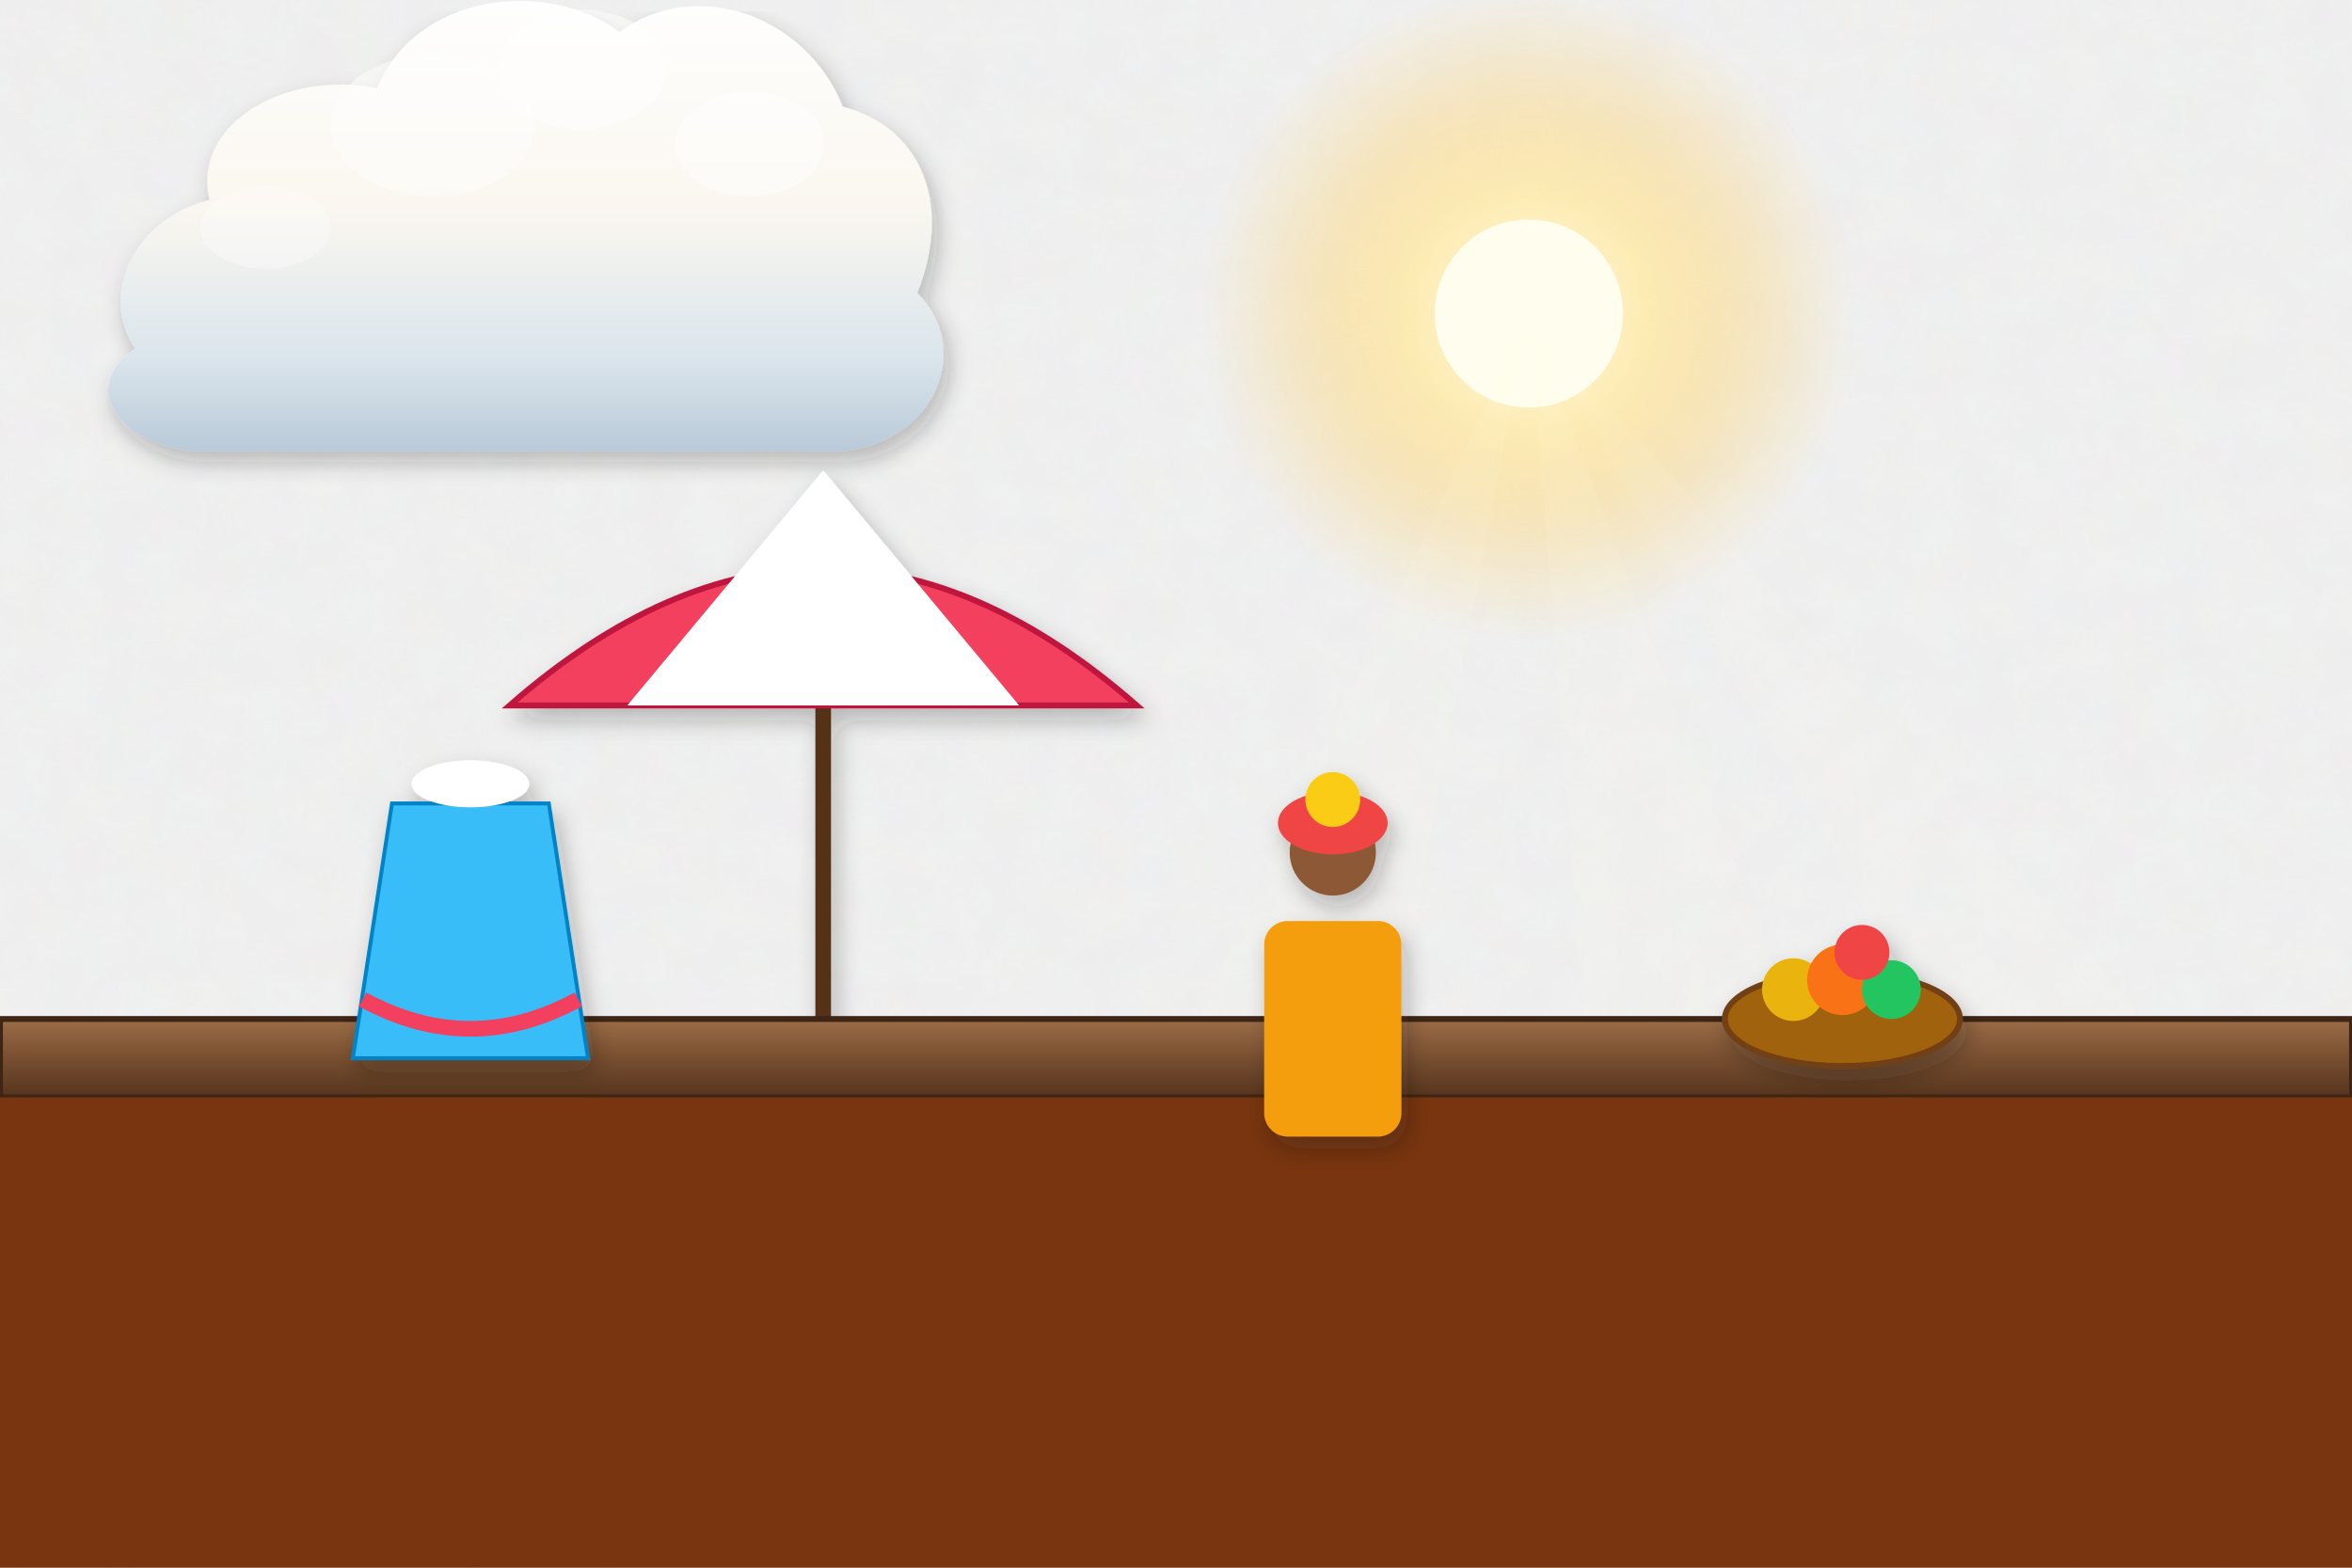
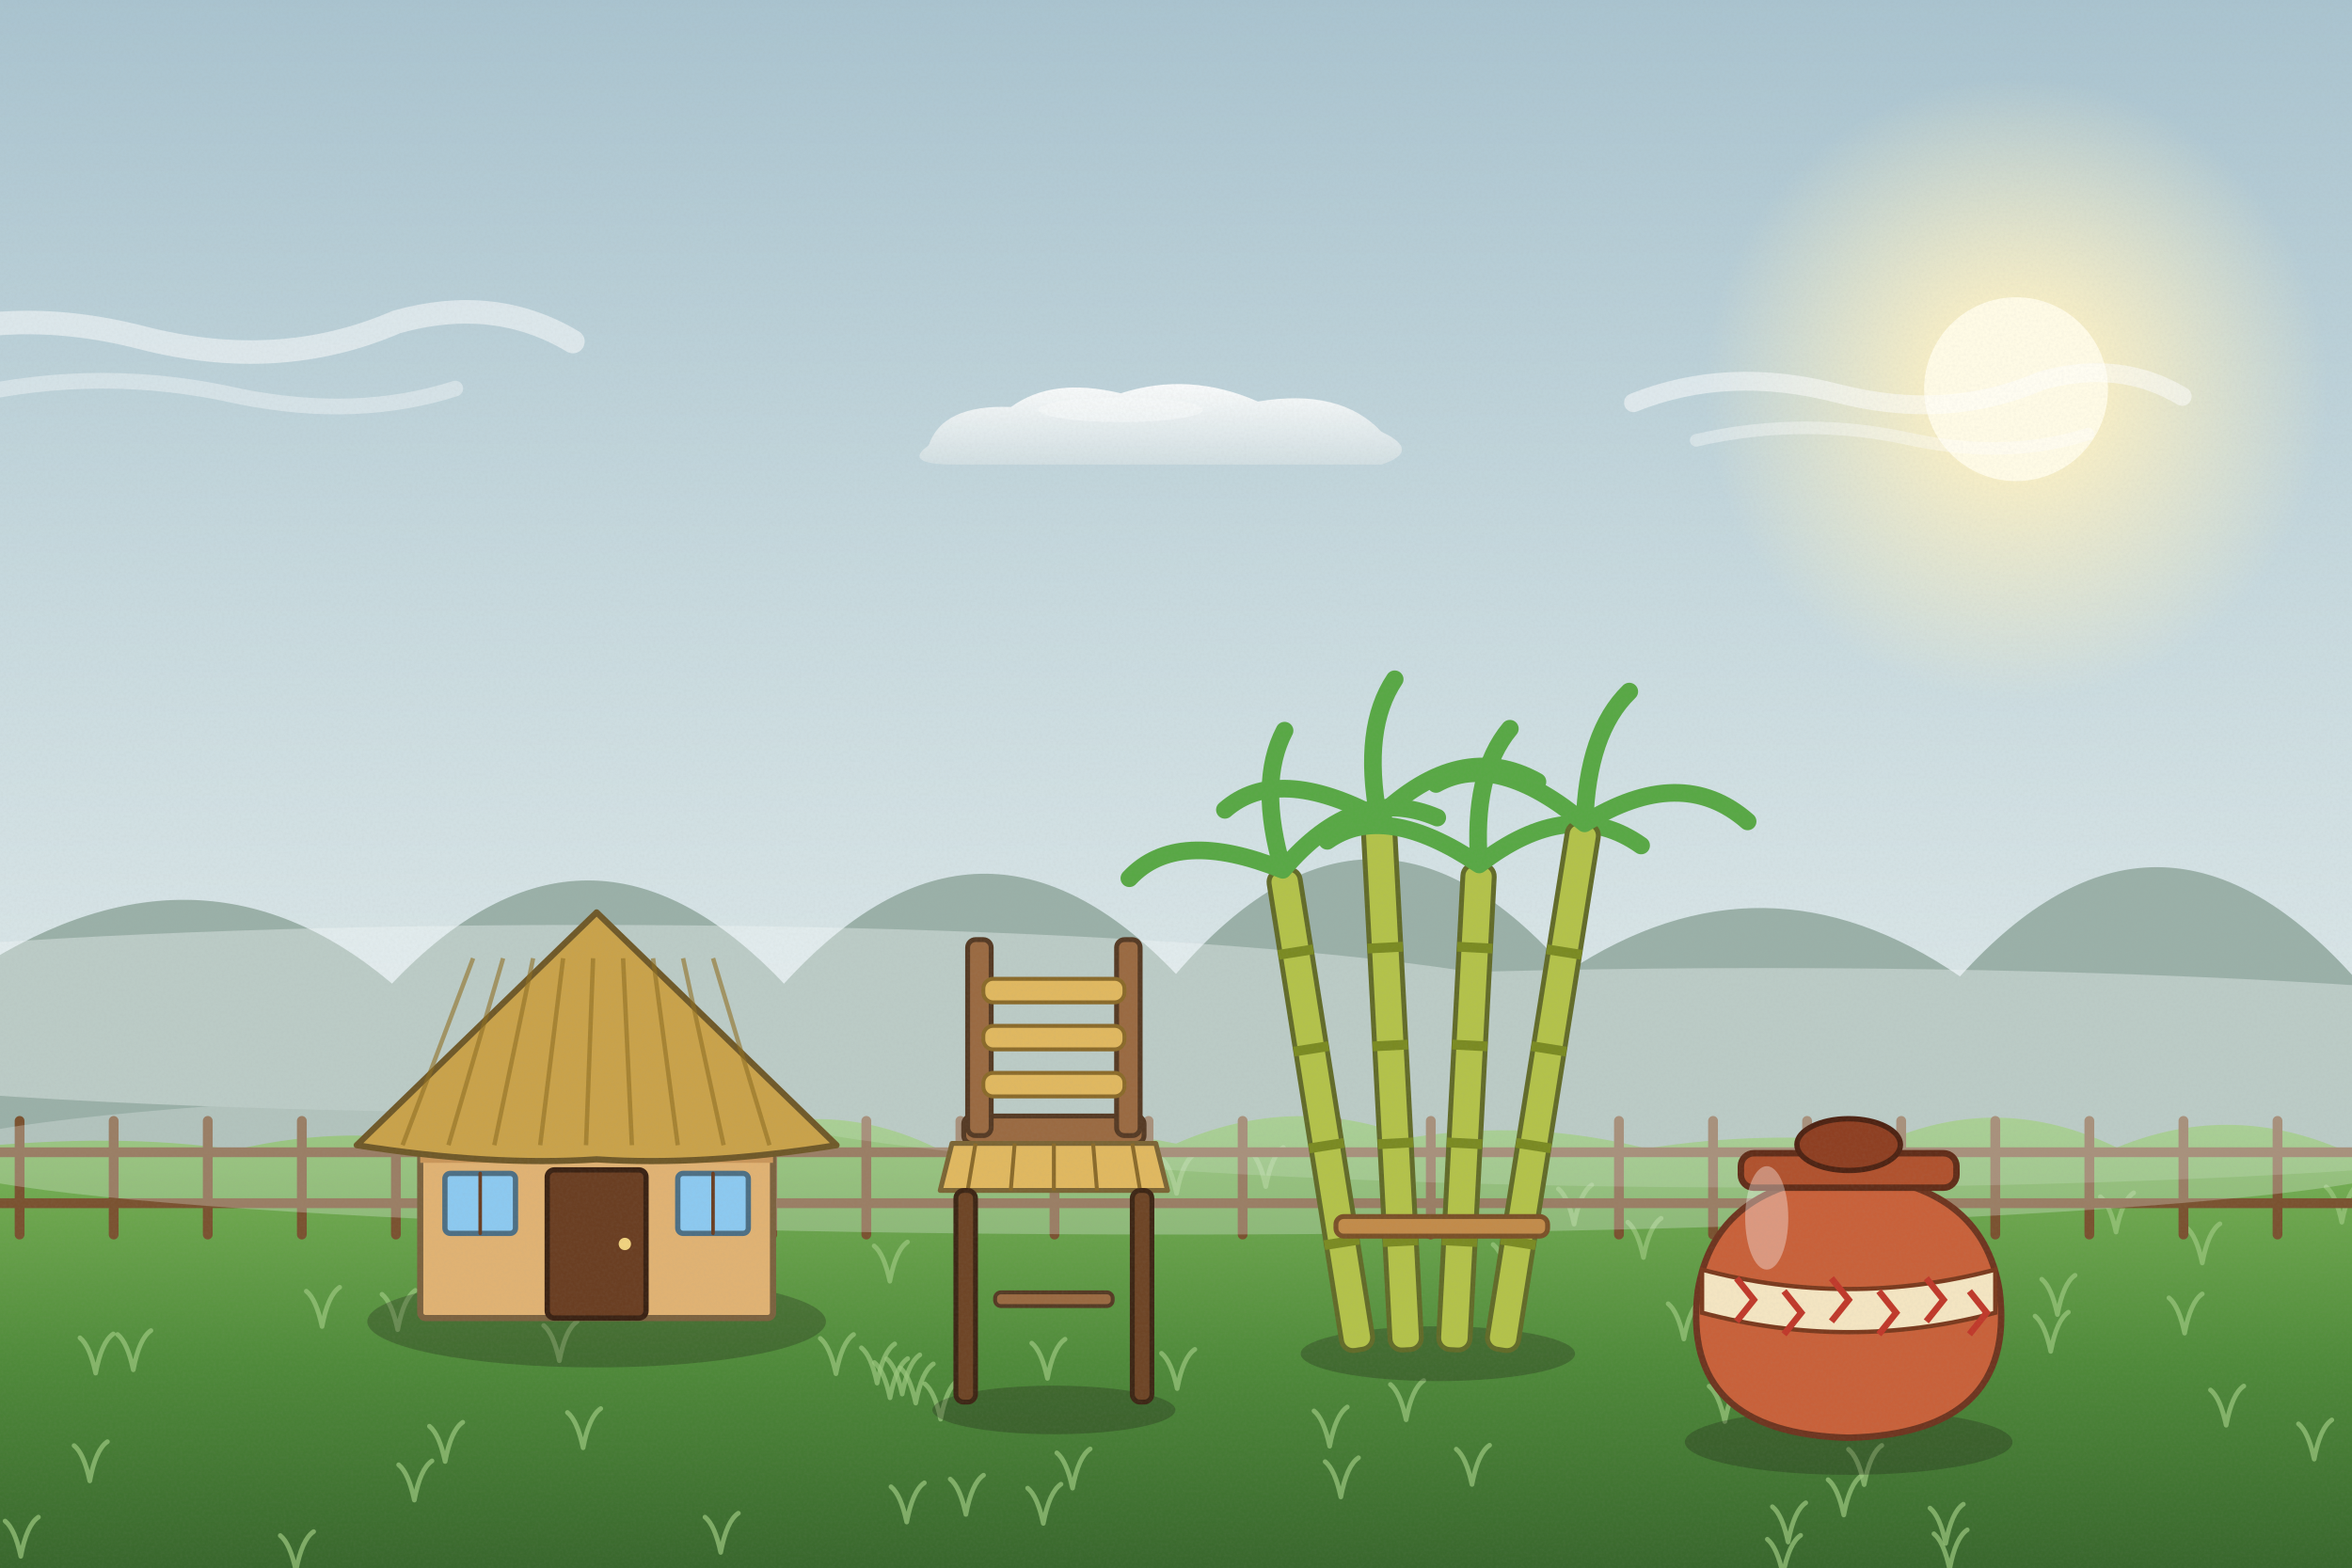
<svg xmlns="http://www.w3.org/2000/svg" viewBox="0 0 1200 800" width="1200" height="800">
  <defs>
-     <filter id="ghibliPaper" x="0%" y="0%" width="100%" height="100%">
-       <feTurbulence type="fractalNoise" baseFrequency="0.04" numOctaves="3" result="noise" seed="42" />
-       <feColorMatrix type="matrix" values="1 0 0 0 0  0 1 0 0 0  0 0 1 0 0  0 0 0 0.035 0" in="noise" result="coloredNoise" />
-       <feComposite operator="in" in2="SourceGraphic" />
+     <linearGradient id="woodTone" x1="0" y1="0" x2="1" y2="0">
+       <stop offset="0" stop-color="#a77649" />
+       <stop offset=".5" stop-color="#7d5231" />
+       <stop offset="1" stop-color="#5a381e" />
+     </linearGradient>
+     <linearGradient id="stoneTone" x1="0" y1="0" x2="0" y2="1">
+       <stop offset="0" stop-color="#c5beb3" />
+       <stop offset="1" stop-color="#7c7468" />
+     </linearGradient>
+     <filter id="softShadow" x="-20%" y="-20%" width="140%" height="140%">
+       <feDropShadow dx="2" dy="5" stdDeviation="4" flood-color="#1b1a14" flood-opacity=".25" />
    </filter>
-     <filter id="softGlow" x="-20%" y="-20%" width="140%" height="140%">
-       <feGaussianBlur stdDeviation="8" result="blur" />
-       <feComposite in="SourceGraphic" in2="blur" operator="over" />
+     <filter id="grain" x="0" y="0" width="100%" height="100%">
+       <feTurbulence type="fractalNoise" baseFrequency=".7" numOctaves="2" seed="11" />
+       <feColorMatrix type="matrix" values="0 0 0 0 .34  0 0 0 0 .34  0 0 0 0 .32  0 0 0 .22 -.07" />
    </filter>
-     <filter id="dropShadow" x="-20%" y="-20%" width="140%" height="140%">
-       <feDropShadow dx="3" dy="6" stdDeviation="6" flood-color="#141e28" flood-opacity="0.28" />
-     </filter>
-     <linearGradient id="skyDay" x1="0" y1="0" x2="0" y2="1">
-       <stop offset="0%" stop-color="#236ca7" />
-       <stop offset="35%" stop-color="#5fa3d6" />
-       <stop offset="70%" stop-color="#b8e1f2" />
-       <stop offset="100%" stop-color="#fdf3dc" />
-     </linearGradient>
-     <linearGradient id="skySunset" x1="0" y1="0" x2="0" y2="1">
-       <stop offset="0%" stop-color="#31396b" />
-       <stop offset="35%" stop-color="#73507b" />
-       <stop offset="65%" stop-color="#cb6b5c" />
-       <stop offset="85%" stop-color="#f29e5a" />
-       <stop offset="100%" stop-color="#fedaa2" />
-     </linearGradient>
-     <linearGradient id="skyDusk" x1="0" y1="0" x2="0" y2="1">
-       <stop offset="0%" stop-color="#121832" />
-       <stop offset="40%" stop-color="#262f56" />
-       <stop offset="70%" stop-color="#4e3d64" />
-       <stop offset="90%" stop-color="#915264" />
-       <stop offset="100%" stop-color="#d6846c" />
-     </linearGradient>
-     <linearGradient id="cloudBodyDay" x1="0" y1="0" x2="0" y2="1">
-       <stop offset="0%" stop-color="#ffffff" />
-       <stop offset="45%" stop-color="#fcf8f0" />
-       <stop offset="80%" stop-color="#d9e4ec" />
-       <stop offset="100%" stop-color="#b6c8d7" />
-     </linearGradient>
-     <linearGradient id="cloudBodySunset" x1="0" y1="0" x2="0" y2="1">
-       <stop offset="0%" stop-color="#fff5e6" />
-       <stop offset="40%" stop-color="#fbd0a5" />
-       <stop offset="75%" stop-color="#cf8ca0" />
-       <stop offset="100%" stop-color="#7e607c" />
-     </linearGradient>
-     <radialGradient id="sunGlowDay" cx="50%" cy="50%" r="50%">
-       <stop offset="0%" stop-color="#fffced" stop-opacity="1" />
-       <stop offset="35%" stop-color="#ffebaa" stop-opacity="0.85" />
-       <stop offset="70%" stop-color="#ffd573" stop-opacity="0.35" />
-       <stop offset="100%" stop-color="#ffd573" stop-opacity="0" />
+     <linearGradient id="skyMain" x1="0" y1="0" x2="0" y2="1">
+       <stop offset="0" stop-color="#a9c3cf" />
+       <stop offset=".38" stop-color="#c7d9de" />
+       <stop offset=".72" stop-color="#dfe9ea" />
+       <stop offset="1" stop-color="#f2f4ee" />
+     </linearGradient>
+     <linearGradient id="cloudG" x1="0" y1="0" x2="0" y2="1">
+       <stop offset="0" stop-color="#ffffff" />
+       <stop offset="1" stop-color="#d3dfe3" />
+     </linearGradient>
+     <radialGradient id="sunG">
+       <stop offset="0" stop-color="#fffbe6" />
+       <stop offset=".3" stop-color="#fff2c4" stop-opacity=".85" />
+       <stop offset="1" stop-color="#fff2c4" stop-opacity="0" />
    </radialGradient>
-     <radialGradient id="sunGlowSunset" cx="50%" cy="50%" r="50%">
-       <stop offset="0%" stop-color="#fff8db" stop-opacity="1" />
-       <stop offset="30%" stop-color="#ffb753" stop-opacity="0.9" />
-       <stop offset="65%" stop-color="#f46e45" stop-opacity="0.4" />
-       <stop offset="100%" stop-color="#e04a43" stop-opacity="0" />
-     </radialGradient>
-     <linearGradient id="hillDistant" x1="0" y1="0" x2="0" y2="1">
-       <stop offset="0%" stop-color="#6e94a8" />
-       <stop offset="100%" stop-color="#93b9c7" />
-     </linearGradient>
-     <linearGradient id="hillMid" x1="0" y1="0" x2="0" y2="1">
-       <stop offset="0%" stop-color="#4a7c4f" />
-       <stop offset="50%" stop-color="#3c6a40" />
-       <stop offset="100%" stop-color="#2d5231" />
-     </linearGradient>
-     <linearGradient id="hillNear" x1="0" y1="0" x2="0" y2="1">
-       <stop offset="0%" stop-color="#699e4c" />
-       <stop offset="60%" stop-color="#4c7e33" />
-       <stop offset="100%" stop-color="#2f5720" />
-     </linearGradient>
-     <linearGradient id="woodTone" x1="0" y1="0" x2="0" y2="1">
-       <stop offset="0%" stop-color="#9c6d48" />
-       <stop offset="50%" stop-color="#784f30" />
-       <stop offset="100%" stop-color="#55341c" />
-     </linearGradient>
-     <linearGradient id="brassTone" x1="0" y1="0" x2="1" y2="1">
-       <stop offset="0%" stop-color="#ffe699" />
-       <stop offset="35%" stop-color="#d9a536" />
-       <stop offset="70%" stop-color="#996c14" />
-       <stop offset="100%" stop-color="#5e4007" />
-     </linearGradient>
-     <linearGradient id="stoneTone" x1="0" y1="0" x2="0" y2="1">
-       <stop offset="0%" stop-color="#c5beb3" />
-       <stop offset="60%" stop-color="#999184" />
-       <stop offset="100%" stop-color="#6c6458" />
-     </linearGradient>
-     <linearGradient id="waterTone" x1="0" y1="0" x2="0" y2="1">
-       <stop offset="0%" stop-color="#47a5be" />
-       <stop offset="50%" stop-color="#2a7796" />
-       <stop offset="100%" stop-color="#144d6a" />
+     <linearGradient id="gndG" x1="0" y1="0" x2="0" y2="1">
+       <stop offset="0" stop-color="#7fb85a" />
+       <stop offset=".5" stop-color="#4f8a3a" />
+       <stop offset="1" stop-color="#34602a" />
    </linearGradient>
  </defs>
-   <rect width="1200" height="800" fill="url(#skyDay)" filter="url(#ghibliPaper)" />
+   <rect width="1200" height="800" fill="url(#skyMain)" />
  <g>
-     <circle cx="780" cy="160" r="168" fill="url(#sunGlowDay)" />
-     <circle cx="780" cy="160" r="48" fill="#fffded" />
-     <polygon points="780,160 480,800 660,800" fill="#fffbe6" opacity="0.08" />
-     <polygon points="780,160 830,800 1020,800" fill="#fffbe6" opacity="0.08" />
-     <polygon points="780,160 1140,800 1340,800" fill="#fffbe6" opacity="0.06" />
-   </g>
-   <g transform="translate(240, 140) scale(0.95)" opacity="0.95">
-     <path d="M-180,40        C-200,10 -180,-30 -140,-40        C-150,-80 -100,-110 -50,-100        C-30,-150 40,-160 80,-130        C120,-160 180,-140 200,-90        C240,-80 260,-40 240,10        C270,40 250,90 200,95        L-150,95        C-190,90 -210,60 -180,40 Z" fill="url(#cloudBodyDay)" filter="url(#dropShadow)" />
-     <ellipse cx="60" cy="-110" rx="45" ry="32" fill="#ffffff" opacity="0.55" />
-     <ellipse cx="-20" cy="-80" rx="55" ry="38" fill="#ffffff" opacity="0.45" />
-     <ellipse cx="150" cy="-70" rx="40" ry="28" fill="#ffffff" opacity="0.5" />
-     <ellipse cx="-110" cy="-25" rx="35" ry="22" fill="#ffffff" opacity="0.35" />
-   </g>
-   <g transform="translate(420, 360)" filter="url(#dropShadow)">
-     <line x1="0" y1="0" x2="0" y2="300" stroke="#543317" stroke-width="8" />
-     <path d="M-160,0 Q0,-140 160,0 Z" fill="#f43f5e" stroke="#be123c" stroke-width="3" />
-     <path d="M-100,0 Q0,-120 0,-120 Q0,-120 100,0 Z" fill="#ffffff" />
-   </g>
-   <rect x="0" y="520" width="1200" height="40" fill="url(#woodTone)" stroke="#3e2515" stroke-width="3" />
-   <rect x="0" y="560" width="1200" height="240" fill="#78350f" />
-   <g transform="translate(240, 460)" filter="url(#dropShadow)">
-     <path d="M-40,-50 L40,-50 L60,80 L-60,80 Z" fill="#38bdf8" stroke="#0284c7" stroke-width="2" />
-     <path d="M-55,50 Q0,80 55,50" stroke="#f43f5e" stroke-width="8" fill="none" />
-     <ellipse cx="0" cy="-60" rx="30" ry="12" fill="#ffffff" />
-   </g>
-   <g transform="translate(680, 500)" filter="url(#dropShadow)">
-     <rect x="-35" y="-30" width="70" height="110" rx="12" fill="#f59e0b" />
-     <circle cx="0" cy="-65" r="22" fill="#8c5836" />
-     <ellipse cx="0" cy="-80" rx="28" ry="16" fill="#ef4444" />
-     <circle cx="0" cy="-92" r="14" fill="#facc15" />
-   </g>
-   <g transform="translate(940, 500)" filter="url(#dropShadow)">
-     <ellipse cx="0" cy="20" rx="60" ry="24" fill="#a16207" stroke="#713f12" stroke-width="3" />
-     <circle cx="-25" cy="5" r="16" fill="#eab308" />
-     <circle cx="0" cy="0" r="18" fill="#f97316" />
-     <circle cx="25" cy="5" r="15" fill="#22c55e" />
-     <circle cx="10" cy="-14" r="14" fill="#ef4444" />
-   </g>
+     <circle cx="1028.6" cy="198.6" r="159.46" fill="url(#sunG)" />
+     <circle cx="1028.6" cy="198.6" r="46.9" fill="#fffbe6" />
+   </g>
+   <g transform="translate(102.3,168.3) scale(1)" opacity="0.9">
+     <path d="M-160,10 Q-100,-14 -30,4 Q40,22 100,-4 Q150,-18 190,6" stroke="#fff" stroke-width="12" stroke-linecap="round" fill="none" opacity=".55" />
+     <path d="M-120,34 Q-50,18 20,34 Q80,46 130,30" stroke="#fff" stroke-width="8" stroke-linecap="round" fill="none" opacity=".4" />
+   </g>
+   <g transform="translate(592.8,213.3) scale(0.7)" opacity="0.9">
+     <path d="M-170,20 Q-160,-10 -110,-8 Q-80,-30 -30,-18 Q20,-34 70,-12 Q130,-22 160,10 Q190,24 160,34 L-150,34 Q-190,34 -170,20 Z" fill="url(#cloudG)" />
+     <ellipse cx="-30" cy="-6" rx="60" ry="9" fill="#fff" opacity=".45" />
+   </g>
+   <g transform="translate(961.4,197.5) scale(0.8)" opacity="0.9">
+     <path d="M-160,10 Q-100,-14 -30,4 Q40,22 100,-4 Q150,-18 190,6" stroke="#fff" stroke-width="12" stroke-linecap="round" fill="none" opacity=".55" />
+     <path d="M-120,34 Q-50,18 20,34 Q80,46 130,30" stroke="#fff" stroke-width="8" stroke-linecap="round" fill="none" opacity=".4" />
+   </g>
+   <path d="M-20,640 L-20,500 Q100,417.422 200,501.927 Q300,396.65 400,501.967 Q500,392.322 600,497.004 Q700,380.524 800,495.697 Q900,429.76 1000,498.271 Q1100,387.17 1200,497.492 Q1300,386.609 1400,508.904 L1240,640 Z" fill="#9ab0a8" />
+   <g>
+     <path d="M-20,586 Q60,577.8 120,586.8 Q180,572.4 240,586.3 Q300,560.2 360,584.3 Q420,556.6 480,587 Q540,570.9 600,583.6 Q660,557.2 720,580.5 Q780,570.9 840,586.1 Q900,576.6 960,583.3 Q1020,556.3 1080,585.6 Q1140,560.8 1200,589 Q1260,559.2 1320,581.3 L1240,820 L-20,820 Z" fill="url(#gndG)" />
+     <path d="M479.9,724.2 q-3,-14 -8,-18 M479.9,724.2 q3,-16 9,-20" stroke="#9bc87e" stroke-width="2.4" fill="none" stroke-linecap="round" opacity=".7" />
+     <path d="M227.1,745.8 q-3,-14 -8,-18 M227.1,745.8 q3,-16 9,-20" stroke="#9bc87e" stroke-width="2.4" fill="none" stroke-linecap="round" opacity=".7" />
+     <path d="M10.6,794.2 q-3,-14 -8,-18 M10.6,794.2 q3,-16 9,-20" stroke="#9bc87e" stroke-width="2.4" fill="none" stroke-linecap="round" opacity=".7" />
+     <path d="M242.6,628.2 q-3,-14 -8,-18 M242.6,628.2 q3,-16 9,-20" stroke="#9bc87e" stroke-width="2.4" fill="none" stroke-linecap="round" opacity=".7" />
+     <path d="M48.8,700.7 q-3,-14 -8,-18 M48.8,700.7 q3,-16 9,-20" stroke="#9bc87e" stroke-width="2.4" fill="none" stroke-linecap="round" opacity=".7" />
+     <path d="M992.7,787.6 q-3,-14 -8,-18 M992.7,787.6 q3,-16 9,-20" stroke="#9bc87e" stroke-width="2.4" fill="none" stroke-linecap="round" opacity=".7" />
+     <path d="M838.5,641.7 q-3,-14 -8,-18 M838.5,641.7 q3,-16 9,-20" stroke="#9bc87e" stroke-width="2.4" fill="none" stroke-linecap="round" opacity=".7" />
+     <path d="M285.4,694.4 q-3,-14 -8,-18 M285.4,694.4 q3,-16 9,-20" stroke="#9bc87e" stroke-width="2.4" fill="none" stroke-linecap="round" opacity=".7" />
+     <path d="M532.3,777.4 q-3,-14 -8,-18 M532.3,777.4 q3,-16 9,-20" stroke="#9bc87e" stroke-width="2.4" fill="none" stroke-linecap="round" opacity=".7" />
+     <path d="M909.7,803.5 q-3,-14 -8,-18 M909.7,803.5 q3,-16 9,-20" stroke="#9bc87e" stroke-width="2.4" fill="none" stroke-linecap="round" opacity=".7" />
+     <path d="M961.3,603.6 q-3,-14 -8,-18 M961.3,603.6 q3,-16 9,-20" stroke="#9bc87e" stroke-width="2.4" fill="none" stroke-linecap="round" opacity=".7" />
+     <path d="M297.5,738.8 q-3,-14 -8,-18 M297.5,738.8 q3,-16 9,-20" stroke="#9bc87e" stroke-width="2.4" fill="none" stroke-linecap="round" opacity=".7" />
+     <path d="M202.9,678.5 q-3,-14 -8,-18 M202.9,678.5 q3,-16 9,-20" stroke="#9bc87e" stroke-width="2.4" fill="none" stroke-linecap="round" opacity=".7" />
+     <path d="M292.3,610.2 q-3,-14 -8,-18 M292.3,610.2 q3,-16 9,-20" stroke="#9bc87e" stroke-width="2.4" fill="none" stroke-linecap="round" opacity=".7" />
+     <path d="M994.7,800.7 q-3,-14 -8,-18 M994.7,800.7 q3,-16 9,-20" stroke="#9bc87e" stroke-width="2.4" fill="none" stroke-linecap="round" opacity=".7" />
+     <path d="M684.1,763.9 q-3,-14 -8,-18 M684.1,763.9 q3,-16 9,-20" stroke="#9bc87e" stroke-width="2.4" fill="none" stroke-linecap="round" opacity=".7" />
+     <path d="M940.7,773.1 q-3,-14 -8,-18 M940.7,773.1 q3,-16 9,-20" stroke="#9bc87e" stroke-width="2.4" fill="none" stroke-linecap="round" opacity=".7" />
+     <path d="M928.1,639.5 q-3,-14 -8,-18 M928.1,639.5 q3,-16 9,-20" stroke="#9bc87e" stroke-width="2.4" fill="none" stroke-linecap="round" opacity=".7" />
+     <path d="M492.8,772.8 q-3,-14 -8,-18 M492.8,772.8 q3,-16 9,-20" stroke="#9bc87e" stroke-width="2.4" fill="none" stroke-linecap="round" opacity=".7" />
+     <path d="M912.3,786.9 q-3,-14 -8,-18 M912.3,786.9 q3,-16 9,-20" stroke="#9bc87e" stroke-width="2.4" fill="none" stroke-linecap="round" opacity=".7" />
+     <path d="M600.3,609 q-3,-14 -8,-18 M600.3,609 q3,-16 9,-20" stroke="#9bc87e" stroke-width="2.4" fill="none" stroke-linecap="round" opacity=".7" />
+     <path d="M803.1,624.7 q-3,-14 -8,-18 M803.1,624.7 q3,-16 9,-20" stroke="#9bc87e" stroke-width="2.4" fill="none" stroke-linecap="round" opacity=".7" />
+     <path d="M751,757.5 q-3,-14 -8,-18 M751,757.5 q3,-16 9,-20" stroke="#9bc87e" stroke-width="2.4" fill="none" stroke-linecap="round" opacity=".7" />
+     <path d="M534.4,703.4 q-3,-14 -8,-18 M534.4,703.4 q3,-16 9,-20" stroke="#9bc87e" stroke-width="2.4" fill="none" stroke-linecap="round" opacity=".7" />
+     <path d="M467.2,716 q-3,-14 -8,-18 M467.2,716 q3,-16 9,-20" stroke="#9bc87e" stroke-width="2.4" fill="none" stroke-linecap="round" opacity=".7" />
+     <path d="M151,801.6 q-3,-14 -8,-18 M151,801.6 q3,-16 9,-20" stroke="#9bc87e" stroke-width="2.4" fill="none" stroke-linecap="round" opacity=".7" />
+     <path d="M1049.7,670.8 q-3,-14 -8,-18 M1049.7,670.8 q3,-16 9,-20" stroke="#9bc87e" stroke-width="2.4" fill="none" stroke-linecap="round" opacity=".7" />
+     <path d="M951.1,757.6 q-3,-14 -8,-18 M951.1,757.6 q3,-16 9,-20" stroke="#9bc87e" stroke-width="2.4" fill="none" stroke-linecap="round" opacity=".7" />
+     <path d="M859.1,683.3 q-3,-14 -8,-18 M859.1,683.3 q3,-16 9,-20" stroke="#9bc87e" stroke-width="2.4" fill="none" stroke-linecap="round" opacity=".7" />
+     <path d="M68,699 q-3,-14 -8,-18 M68,699 q3,-16 9,-20" stroke="#9bc87e" stroke-width="2.4" fill="none" stroke-linecap="round" opacity=".7" />
+     <path d="M164.3,676.9 q-3,-14 -8,-18 M164.3,676.9 q3,-16 9,-20" stroke="#9bc87e" stroke-width="2.4" fill="none" stroke-linecap="round" opacity=".7" />
+     <path d="M600.6,708.6 q-3,-14 -8,-18 M600.6,708.6 q3,-16 9,-20" stroke="#9bc87e" stroke-width="2.4" fill="none" stroke-linecap="round" opacity=".7" />
+     <path d="M645.8,605.5 q-3,-14 -8,-18 M645.8,605.5 q3,-16 9,-20" stroke="#9bc87e" stroke-width="2.4" fill="none" stroke-linecap="round" opacity=".7" />
+     <path d="M211.4,765.5 q-3,-14 -8,-18 M211.4,765.5 q3,-16 9,-20" stroke="#9bc87e" stroke-width="2.4" fill="none" stroke-linecap="round" opacity=".7" />
+     <path d="M45.8,755.7 q-3,-14 -8,-18 M45.8,755.7 q3,-16 9,-20" stroke="#9bc87e" stroke-width="2.4" fill="none" stroke-linecap="round" opacity=".7" />
+     <path d="M454.1,713.3 q-3,-14 -8,-18 M454.1,713.3 q3,-16 9,-20" stroke="#9bc87e" stroke-width="2.4" fill="none" stroke-linecap="round" opacity=".7" />
+     <path d="M241,627.6 q-3,-14 -8,-18 M241,627.6 q3,-16 9,-20" stroke="#9bc87e" stroke-width="2.4" fill="none" stroke-linecap="round" opacity=".7" />
+     <path d="M1079.6,628.7 q-3,-14 -8,-18 M1079.6,628.7 q3,-16 9,-20" stroke="#9bc87e" stroke-width="2.4" fill="none" stroke-linecap="round" opacity=".7" />
+     <path d="M1046.3,689.6 q-3,-14 -8,-18 M1046.3,689.6 q3,-16 9,-20" stroke="#9bc87e" stroke-width="2.4" fill="none" stroke-linecap="round" opacity=".7" />
+     <path d="M447.5,705.8 q-3,-14 -8,-18 M447.5,705.8 q3,-16 9,-20" stroke="#9bc87e" stroke-width="2.4" fill="none" stroke-linecap="round" opacity=".7" />
+     <path d="M769.8,653.1 q-3,-14 -8,-18 M769.8,653.1 q3,-16 9,-20" stroke="#9bc87e" stroke-width="2.4" fill="none" stroke-linecap="round" opacity=".7" />
+     <path d="M880,725.4 q-3,-14 -8,-18 M880,725.4 q3,-16 9,-20" stroke="#9bc87e" stroke-width="2.4" fill="none" stroke-linecap="round" opacity=".7" />
+     <path d="M357.1,649 q-3,-14 -8,-18 M357.1,649 q3,-16 9,-20" stroke="#9bc87e" stroke-width="2.4" fill="none" stroke-linecap="round" opacity=".7" />
+     <path d="M426.5,701 q-3,-14 -8,-18 M426.5,701 q3,-16 9,-20" stroke="#9bc87e" stroke-width="2.4" fill="none" stroke-linecap="round" opacity=".7" />
+     <path d="M460.3,711.4 q-3,-14 -8,-18 M460.3,711.4 q3,-16 9,-20" stroke="#9bc87e" stroke-width="2.4" fill="none" stroke-linecap="round" opacity=".7" />
+     <path d="M1135.8,727.3 q-3,-14 -8,-18 M1135.8,727.3 q3,-16 9,-20" stroke="#9bc87e" stroke-width="2.4" fill="none" stroke-linecap="round" opacity=".7" />
+     <path d="M462.6,776.7 q-3,-14 -8,-18 M462.6,776.7 q3,-16 9,-20" stroke="#9bc87e" stroke-width="2.4" fill="none" stroke-linecap="round" opacity=".7" />
+     <path d="M717.4,724.5 q-3,-14 -8,-18 M717.4,724.5 q3,-16 9,-20" stroke="#9bc87e" stroke-width="2.4" fill="none" stroke-linecap="round" opacity=".7" />
+     <path d="M367.7,792.2 q-3,-14 -8,-18 M367.7,792.2 q3,-16 9,-20" stroke="#9bc87e" stroke-width="2.4" fill="none" stroke-linecap="round" opacity=".7" />
+     <path d="M454,653.8 q-3,-14 -8,-18 M454,653.8 q3,-16 9,-20" stroke="#9bc87e" stroke-width="2.4" fill="none" stroke-linecap="round" opacity=".7" />
+     <path d="M1123.6,644.5 q-3,-14 -8,-18 M1123.6,644.5 q3,-16 9,-20" stroke="#9bc87e" stroke-width="2.4" fill="none" stroke-linecap="round" opacity=".7" />
+     <path d="M1194.8,623.7 q-3,-14 -8,-18 M1194.8,623.7 q3,-16 9,-20" stroke="#9bc87e" stroke-width="2.4" fill="none" stroke-linecap="round" opacity=".7" />
+     <path d="M547.2,759.4 q-3,-14 -8,-18 M547.2,759.4 q3,-16 9,-20" stroke="#9bc87e" stroke-width="2.4" fill="none" stroke-linecap="round" opacity=".7" />
+     <path d="M1114.6,680.3 q-3,-14 -8,-18 M1114.6,680.3 q3,-16 9,-20" stroke="#9bc87e" stroke-width="2.4" fill="none" stroke-linecap="round" opacity=".7" />
+     <path d="M678.4,738 q-3,-14 -8,-18 M678.4,738 q3,-16 9,-20" stroke="#9bc87e" stroke-width="2.4" fill="none" stroke-linecap="round" opacity=".7" />
+     <path d="M1180.7,744.6 q-3,-14 -8,-18 M1180.7,744.6 q3,-16 9,-20" stroke="#9bc87e" stroke-width="2.4" fill="none" stroke-linecap="round" opacity=".7" />
+   </g>
+   <g stroke="#7a5230" stroke-width="5" fill="none" stroke-linecap="round">
+     <path d="M-10,588 L1210,588 M-10,614 L1210,614" />
+     <path d="M10,572 L10,630" />
+     <path d="M58,572 L58,630" />
+     <path d="M106,572 L106,630" />
+     <path d="M154,572 L154,630" />
+     <path d="M202,572 L202,630" />
+     <path d="M250,572 L250,630" />
+     <path d="M298,572 L298,630" />
+     <path d="M346,572 L346,630" />
+     <path d="M394,572 L394,630" />
+     <path d="M442,572 L442,630" />
+     <path d="M490,572 L490,630" />
+     <path d="M538,572 L538,630" />
+     <path d="M586,572 L586,630" />
+     <path d="M634,572 L634,630" />
+     <path d="M682,572 L682,630" />
+     <path d="M730,572 L730,630" />
+     <path d="M778,572 L778,630" />
+     <path d="M826,572 L826,630" />
+     <path d="M874,572 L874,630" />
+     <path d="M922,572 L922,630" />
+     <path d="M970,572 L970,630" />
+     <path d="M1018,572 L1018,630" />
+     <path d="M1066,572 L1066,630" />
+     <path d="M1114,572 L1114,630" />
+     <path d="M1162,572 L1162,630" />
+     <path d="M1210,572 L1210,630" />
+   </g>
+   <g fill="#f2f6f6" opacity=".38">
+     <ellipse cx="300" cy="520" rx="520" ry="48" />
+     <ellipse cx="900" cy="550" rx="560" ry="56" />
+     <ellipse cx="600" cy="590" rx="640" ry="40" opacity=".7" />
+   </g>
+   <g transform="translate(304.4,674.4) scale(0.9)">
+     <ellipse cx="0" cy="0" rx="130" ry="26" fill="#1b1a14" opacity="0.28" />
+     <rect x="-100" y="-110" width="200" height="108" rx="3" fill="#e0b273" stroke="#7b623f" stroke-width="3.5" />
+     <rect x="-100" y="-110" width="200" height="20" rx="0" fill="#c9965a" stroke="#6f5332" stroke-width="0" />
+     <path d="M-136,-100 L0,-232 L136,-100 Q60,-88 0,-92 Q-60,-88 -136,-100 Z" fill="#c9a24a" stroke="#6f5929" stroke-width="3.5" stroke-linejoin="round" stroke-linecap="round" />
+     <path d="M-110,-100 L-70,-206" stroke="#8f6e22" stroke-width="2.5" opacity=".6" />
+     <path d="M-84,-100 L-53,-206" stroke="#8f6e22" stroke-width="2.5" opacity=".6" />
+     <path d="M-58,-100 L-36,-206" stroke="#8f6e22" stroke-width="2.5" opacity=".6" />
+     <path d="M-32,-100 L-19,-206" stroke="#8f6e22" stroke-width="2.5" opacity=".6" />
+     <path d="M-6,-100 L-2,-206" stroke="#8f6e22" stroke-width="2.5" opacity=".6" />
+     <path d="M20,-100 L15,-206" stroke="#8f6e22" stroke-width="2.5" opacity=".6" />
+     <path d="M46,-100 L32,-206" stroke="#8f6e22" stroke-width="2.5" opacity=".6" />
+     <path d="M72,-100 L49,-206" stroke="#8f6e22" stroke-width="2.5" opacity=".6" />
+     <path d="M98,-100 L66,-206" stroke="#8f6e22" stroke-width="2.5" opacity=".6" />
+     <rect x="-28" y="-86" width="56" height="84" rx="4" fill="#6a3e22" stroke="#3a2213" stroke-width="3" />
+     <circle cx="16" cy="-44" r="3.5" fill="#f0d27f" />
+     <rect x="-86" y="-84" width="40" height="34" rx="3" fill="#8cc9f0" stroke="#4d6f84" stroke-width="3" />
+     <rect x="46" y="-84" width="40" height="34" rx="3" fill="#8cc9f0" stroke="#4d6f84" stroke-width="3" />
+     <line x1="-66" y1="-84" x2="-66" y2="-50" stroke="#6a3e22" stroke-width="2" stroke-linecap="round" />
+     <line x1="66" y1="-84" x2="66" y2="-50" stroke="#6a3e22" stroke-width="2" stroke-linecap="round" />
+   </g>
+   <g transform="translate(733.6,690.8) scale(1)">
+     <ellipse cx="0" cy="0" rx="70" ry="14" fill="#1b1a14" opacity="0.28" />
+     <g transform="rotate(-9 -40 0)">
+       <rect x="-48" y="-250" width="16" height="248" rx="6" fill="#b3c24a" stroke="#626b29" stroke-width="2.5" />
+       <rect x="-49" y="-60" width="18" height="5" fill="#7a8a22" />
+       <rect x="-49" y="-110" width="18" height="5" fill="#7a8a22" />
+       <rect x="-49" y="-160" width="18" height="5" fill="#7a8a22" />
+       <rect x="-49" y="-210" width="18" height="5" fill="#7a8a22" />
+       <path d="M-40,-250 q-50,-30 -78,-8 M-40,-250 q44,-38 82,-14 M-40,-250 q-6,-46 12,-70" stroke="#58a845" stroke-width="9" fill="none" stroke-linecap="round" />
+     </g>
+     <g transform="rotate(-3 -16 0)">
+       <rect x="-24" y="-274" width="16" height="272" rx="6" fill="#b3c24a" stroke="#626b29" stroke-width="2.5" />
+       <rect x="-25" y="-60" width="18" height="5" fill="#7a8a22" />
+       <rect x="-25" y="-110" width="18" height="5" fill="#7a8a22" />
+       <rect x="-25" y="-160" width="18" height="5" fill="#7a8a22" />
+       <rect x="-25" y="-210" width="18" height="5" fill="#7a8a22" />
+       <path d="M-16,-274 q-50,-30 -78,-8 M-16,-274 q44,-38 82,-14 M-16,-274 q-6,-46 12,-70" stroke="#58a845" stroke-width="9" fill="none" stroke-linecap="round" />
+     </g>
+     <g transform="rotate(3 8 0)">
+       <rect x="0" y="-250" width="16" height="248" rx="6" fill="#b3c24a" stroke="#626b29" stroke-width="2.5" />
+       <rect x="-1" y="-60" width="18" height="5" fill="#7a8a22" />
+       <rect x="-1" y="-110" width="18" height="5" fill="#7a8a22" />
+       <rect x="-1" y="-160" width="18" height="5" fill="#7a8a22" />
+       <rect x="-1" y="-210" width="18" height="5" fill="#7a8a22" />
+       <path d="M8,-250 q-50,-30 -78,-8 M8,-250 q44,-38 82,-14 M8,-250 q-6,-46 12,-70" stroke="#58a845" stroke-width="9" fill="none" stroke-linecap="round" />
+     </g>
+     <g transform="rotate(9 32 0)">
+       <rect x="24" y="-274" width="16" height="272" rx="6" fill="#b3c24a" stroke="#626b29" stroke-width="2.5" />
+       <rect x="23" y="-60" width="18" height="5" fill="#7a8a22" />
+       <rect x="23" y="-110" width="18" height="5" fill="#7a8a22" />
+       <rect x="23" y="-160" width="18" height="5" fill="#7a8a22" />
+       <rect x="23" y="-210" width="18" height="5" fill="#7a8a22" />
+       <path d="M32,-274 q-50,-30 -78,-8 M32,-274 q44,-38 82,-14 M32,-274 q-6,-46 12,-70" stroke="#58a845" stroke-width="9" fill="none" stroke-linecap="round" />
+     </g>
+     <rect x="-52" y="-70" width="108" height="10" rx="4" fill="#c28b4a" stroke="#7a5128" stroke-width="2.5" />
+   </g>
+   <g transform="translate(537.7,719.5) scale(1)">
+     <ellipse cx="0" cy="0" rx="62" ry="12.4" fill="#1b1a14" opacity="0.28" />
+     <rect x="-46" y="-150" width="92" height="14" rx="4" fill="#9a6a42" stroke="#553a24" stroke-width="2.5" />
+     <rect x="-44" y="-240" width="12" height="100" rx="4" fill="#9a6a42" stroke="#553a24" stroke-width="2.5" />
+     <rect x="32" y="-240" width="12" height="100" rx="4" fill="#9a6a42" stroke="#553a24" stroke-width="2.5" />
+     <rect x="-36" y="-220" width="72" height="12" rx="5" fill="#e0b860" stroke="#8a6a2a" stroke-width="2" />
+     <rect x="-36" y="-196" width="72" height="12" rx="5" fill="#e0b860" stroke="#8a6a2a" stroke-width="2" />
+     <rect x="-36" y="-172" width="72" height="12" rx="5" fill="#e0b860" stroke="#8a6a2a" stroke-width="2" />
+     <path d="M-52,-136 L52,-136 L58,-112 L-58,-112 Z" fill="#e0b860" stroke="#7b6535" stroke-width="2.5" stroke-linejoin="round" stroke-linecap="round" />
+     <line x1="-40" y1="-136" x2="-44" y2="-112" stroke="#8a6a2a" stroke-width="2" />
+     <line x1="-20" y1="-136" x2="-22" y2="-112" stroke="#8a6a2a" stroke-width="2" />
+     <line x1="0" y1="-136" x2="0" y2="-112" stroke="#8a6a2a" stroke-width="2" />
+     <line x1="20" y1="-136" x2="22" y2="-112" stroke="#8a6a2a" stroke-width="2" />
+     <line x1="40" y1="-136" x2="44" y2="-112" stroke="#8a6a2a" stroke-width="2" />
+     <rect x="-50" y="-112" width="10" height="108" rx="4" fill="#6e4526" stroke="#3d2615" stroke-width="2.5" />
+     <rect x="40" y="-112" width="10" height="108" rx="4" fill="#6e4526" stroke="#3d2615" stroke-width="2.5" />
+     <rect x="-30" y="-60" width="60" height="7" rx="3" fill="#9a6a42" stroke="#553a24" stroke-width="2" />
+   </g>
+   <g transform="translate(943.2,735.9) scale(1.1)">
+     <ellipse cx="0" cy="0" rx="76" ry="15.2" fill="#1b1a14" opacity="0.28" />
+     <path d="M-70,-70 Q-78,-4 0,-2 Q78,-4 70,-70 Q62,-120 0,-124 Q-62,-120 -70,-70 Z" fill="#c8613a" stroke="#6e3520" stroke-width="3" stroke-linejoin="round" stroke-linecap="round" />
+     <rect x="-50" y="-134" width="100" height="16" rx="6" fill="#b0522e" stroke="#612d19" stroke-width="3" />
+     <ellipse cx="0" cy="-138" rx="24" ry="12" fill="#8e3f22" stroke="#4e2313" stroke-width="2.5" />
+     <path d="M-68,-80 Q0,-62 68,-80 L68,-60 Q0,-42 -68,-60 Z" fill="#f4e5c2" stroke="#7a3a1e" stroke-width="2" />
+     <path d="M-52,-76 l8,10 l-8,10" stroke="#c0392b" stroke-width="3" fill="none" />
+     <path d="M-30,-70 l8,10 l-8,10" stroke="#c0392b" stroke-width="3" fill="none" />
+     <path d="M-8,-76 l8,10 l-8,10" stroke="#c0392b" stroke-width="3" fill="none" />
+     <path d="M14,-70 l8,10 l-8,10" stroke="#c0392b" stroke-width="3" fill="none" />
+     <path d="M36,-76 l8,10 l-8,10" stroke="#c0392b" stroke-width="3" fill="none" />
+     <path d="M56,-70 l8,10 l-8,10" stroke="#c0392b" stroke-width="3" fill="none" />
+     <ellipse cx="-38" cy="-104" rx="10" ry="24" fill="#ffffff" opacity="0.35" />
+   </g>
+   <rect x="-1" y="0" width="1202" height="800" filter="url(#grain)" opacity=".55" />
</svg>
